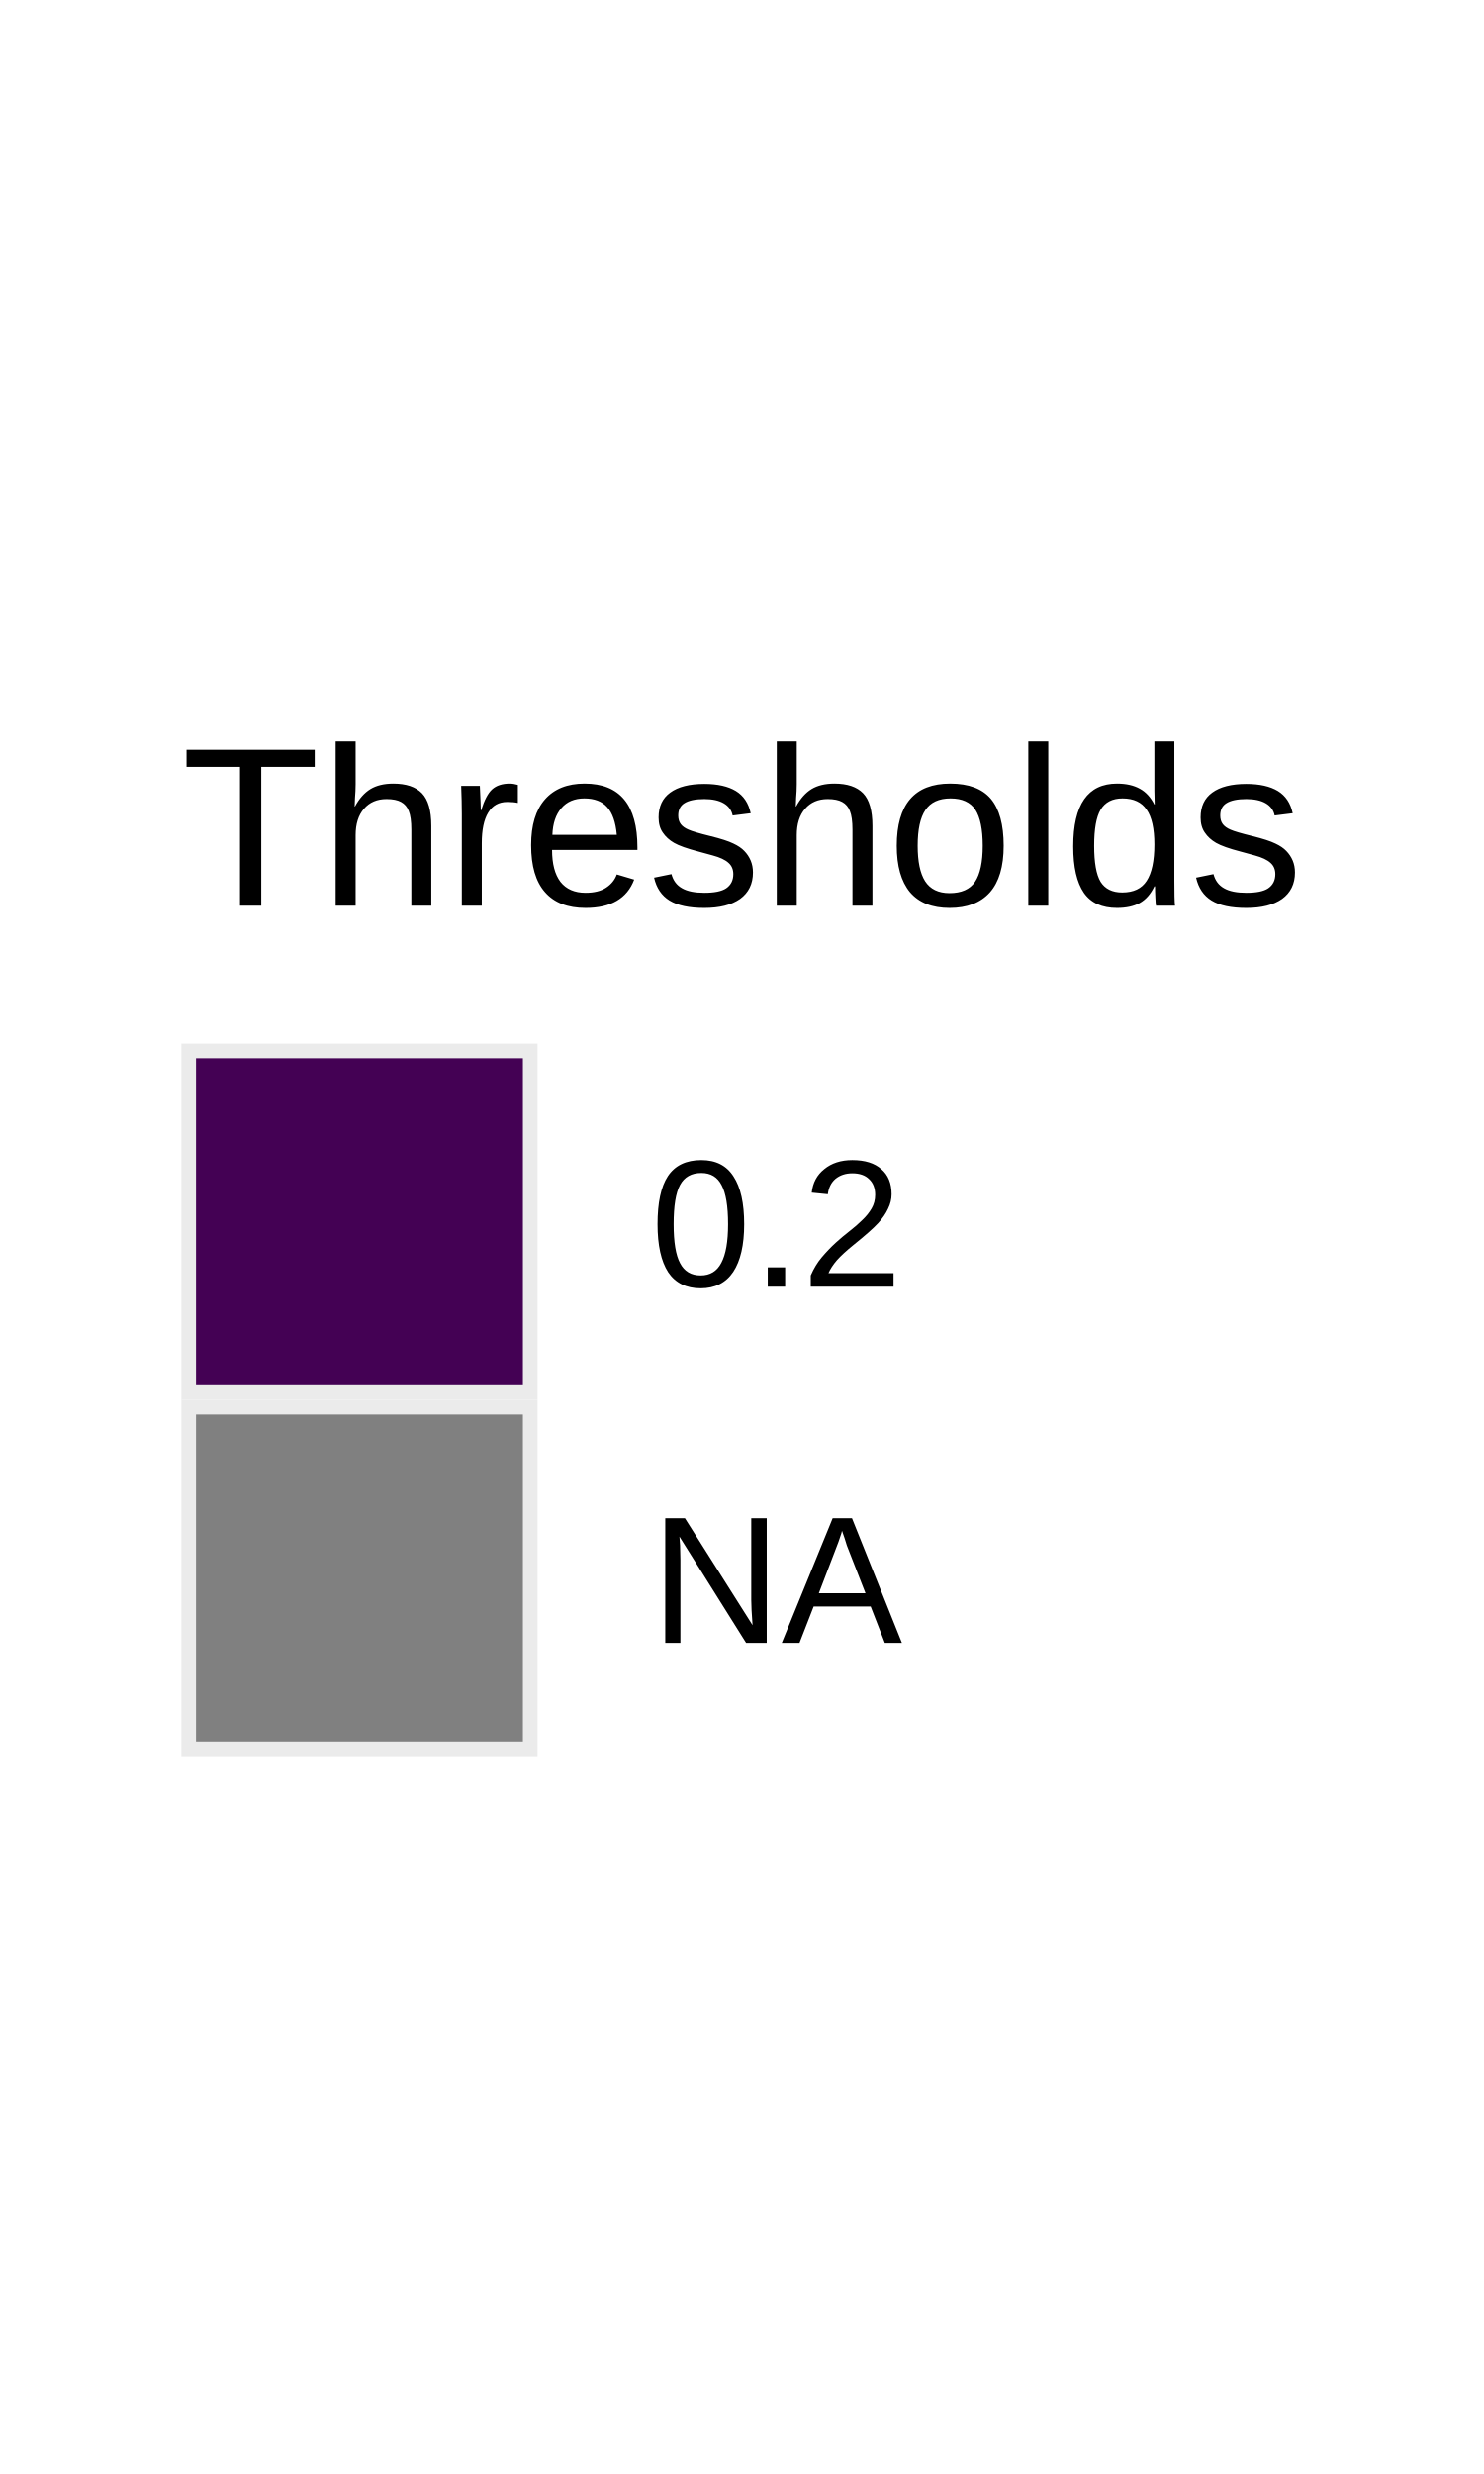
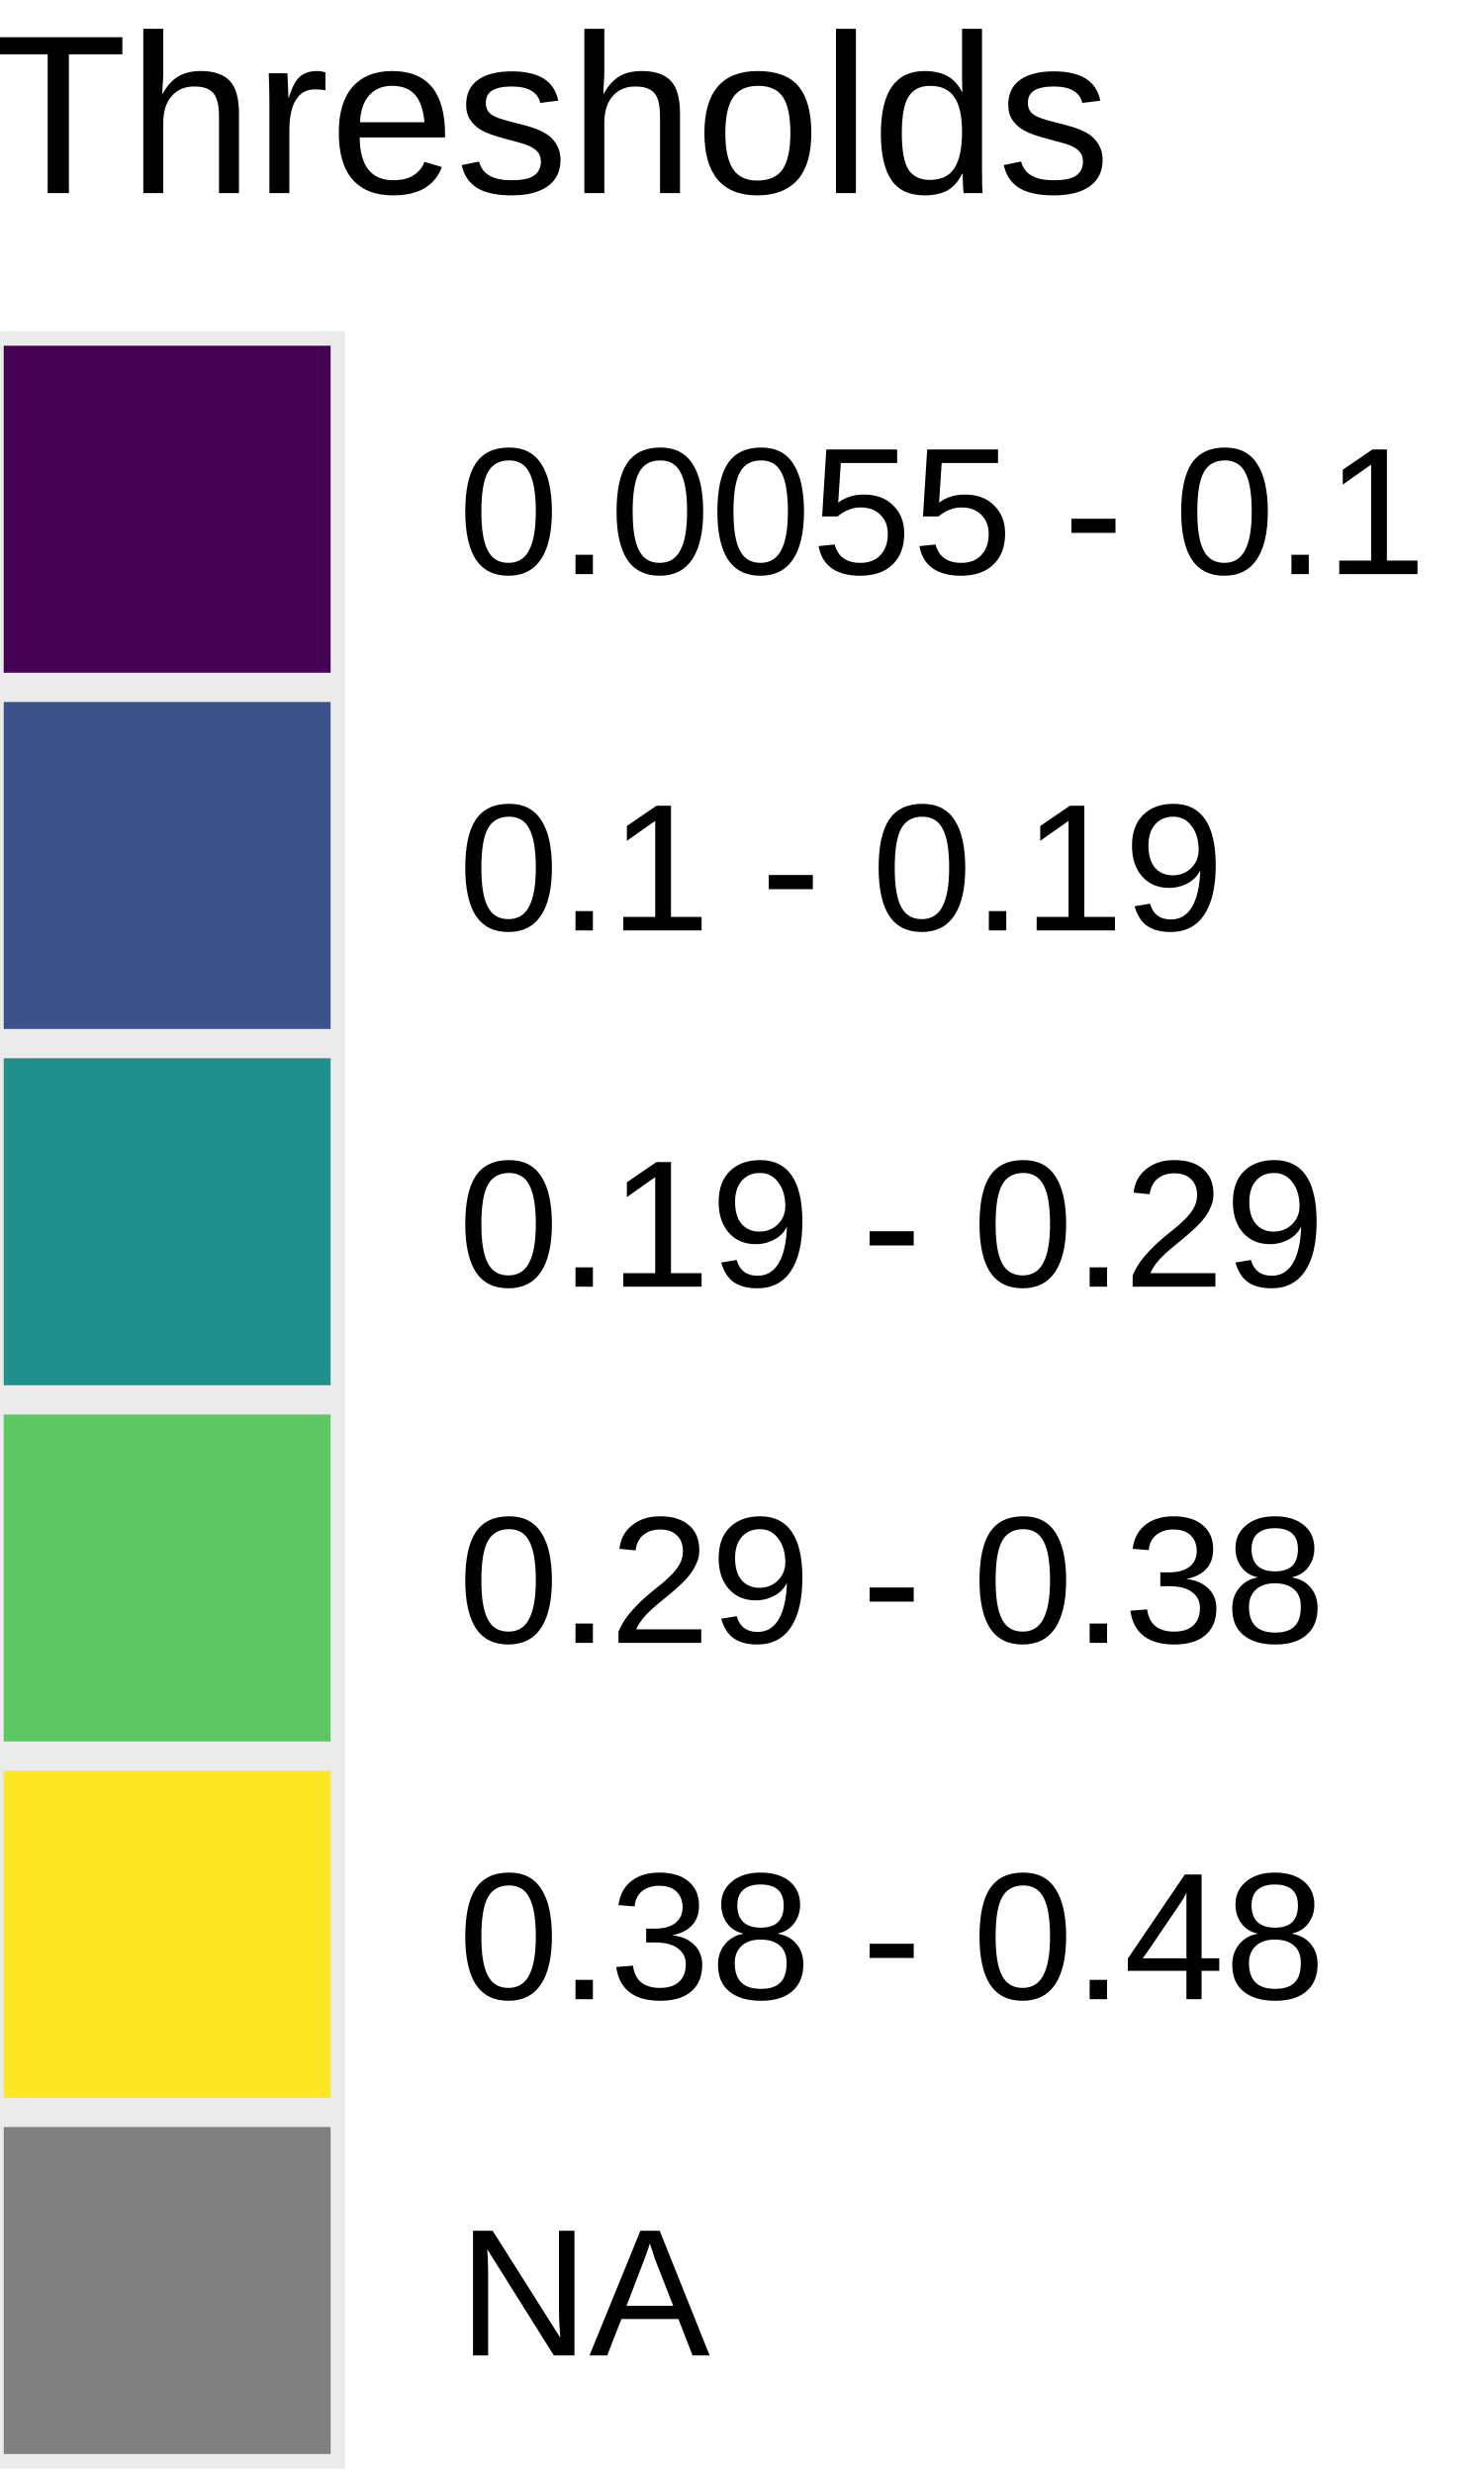
<svg xmlns="http://www.w3.org/2000/svg" class="svglite" width="72.00pt" height="120.00pt" viewBox="0 0 72.00 120.00">
  <defs>
    <style type="text/css">
    .svglite line, .svglite polyline, .svglite polygon, .svglite path, .svglite rect, .svglite circle {
      fill: none;
      stroke: #000000;
      stroke-linecap: round;
      stroke-linejoin: round;
      stroke-miterlimit: 10.00;
    }
    .svglite text {
      white-space: pre;
    }
  </style>
  </defs>
  <rect width="100%" height="100%" style="stroke: none; fill: #FFFFFF;" />
  <defs>
    <clipPath id="cpMC4wMHw3Mi4wMHwwLjAwfDEyMC4wMA==">
      <rect x="0.00" y="0.00" width="72.00" height="120.00" />
    </clipPath>
  </defs>
  <g clip-path="url(#cpMC4wMHw3Mi4wMHwwLjAwfDEyMC4wMA==)">
-     <rect x="3.32" y="29.34" width="65.36" height="61.32" style="stroke-width: 1.07; stroke: none; fill: #FFFFFF;" />
-     <text x="8.80" y="43.93" style="font-size: 11.00px; font-family: &quot;Arial&quot;;" textLength="54.42px" lengthAdjust="spacingAndGlyphs">Thresholds</text>
-     <rect x="8.80" y="50.62" width="17.28" height="17.28" style="stroke-width: 1.07; stroke: none; fill: #EBEBEB;" />
-     <rect x="9.51" y="51.33" width="15.86" height="15.86" style="stroke-width: 1.07; stroke: none; stroke-linecap: butt; stroke-linejoin: miter; fill: #440154;" />
-     <rect x="8.80" y="67.90" width="17.28" height="17.28" style="stroke-width: 1.07; stroke: none; fill: #EBEBEB;" />
-     <rect x="9.51" y="68.61" width="15.86" height="15.86" style="stroke-width: 1.07; stroke: none; stroke-linecap: butt; stroke-linejoin: miter; fill: #808080;" />
-     <text x="31.56" y="62.41" style="font-size: 8.80px; font-family: &quot;Arial&quot;;" textLength="12.23px" lengthAdjust="spacingAndGlyphs">0.2</text>
-     <text x="31.56" y="79.69" style="font-size: 8.80px; font-family: &quot;Arial&quot;;" textLength="12.22px" lengthAdjust="spacingAndGlyphs">NA</text>
+     <rect x="-6.01" y="-5.22" width="84.01" height="130.44" style="stroke-width: 1.07; stroke: none; fill: #FFFFFF;" />
+     <text x="-0.53" y="9.37" style="font-size: 11.00px; font-family: &quot;Arial&quot;;" textLength="54.42px" lengthAdjust="spacingAndGlyphs">Thresholds</text>
+     <rect x="-0.53" y="16.06" width="17.28" height="17.28" style="stroke-width: 1.07; stroke: none; fill: #EBEBEB;" />
+     <rect x="0.18" y="16.77" width="15.86" height="15.86" style="stroke-width: 1.07; stroke: none; stroke-linecap: butt; stroke-linejoin: miter; fill: #440154;" />
+     <rect x="-0.53" y="33.34" width="17.28" height="17.28" style="stroke-width: 1.07; stroke: none; fill: #EBEBEB;" />
+     <rect x="0.18" y="34.05" width="15.86" height="15.86" style="stroke-width: 1.07; stroke: none; stroke-linecap: butt; stroke-linejoin: miter; fill: #3B528B;" />
+     <rect x="-0.53" y="50.62" width="17.28" height="17.28" style="stroke-width: 1.07; stroke: none; fill: #EBEBEB;" />
+     <rect x="0.18" y="51.33" width="15.86" height="15.86" style="stroke-width: 1.07; stroke: none; stroke-linecap: butt; stroke-linejoin: miter; fill: #21908C;" />
+     <rect x="-0.53" y="67.90" width="17.28" height="17.28" style="stroke-width: 1.07; stroke: none; fill: #EBEBEB;" />
+     <rect x="0.18" y="68.61" width="15.86" height="15.86" style="stroke-width: 1.07; stroke: none; stroke-linecap: butt; stroke-linejoin: miter; fill: #5DC863;" />
+     <rect x="-0.53" y="85.18" width="17.28" height="17.28" style="stroke-width: 1.07; stroke: none; fill: #EBEBEB;" />
+     <rect x="0.18" y="85.89" width="15.86" height="15.86" style="stroke-width: 1.07; stroke: none; stroke-linecap: butt; stroke-linejoin: miter; fill: #FDE725;" />
+     <rect x="-0.53" y="102.46" width="17.28" height="17.28" style="stroke-width: 1.07; stroke: none; fill: #EBEBEB;" />
+     <rect x="0.18" y="103.17" width="15.86" height="15.86" style="stroke-width: 1.07; stroke: none; stroke-linecap: butt; stroke-linejoin: miter; fill: #808080;" />
+     <text x="22.23" y="27.85" style="font-size: 8.80px; font-family: &quot;Arial&quot;;" textLength="46.97px" lengthAdjust="spacingAndGlyphs">0.0055 - 0.1</text>
+     <text x="22.23" y="45.13" style="font-size: 8.80px; font-family: &quot;Arial&quot;;" textLength="37.17px" lengthAdjust="spacingAndGlyphs">0.1 - 0.19</text>
+     <text x="22.23" y="62.41" style="font-size: 8.80px; font-family: &quot;Arial&quot;;" textLength="42.07px" lengthAdjust="spacingAndGlyphs">0.19 - 0.29</text>
+     <text x="22.23" y="79.69" style="font-size: 8.80px; font-family: &quot;Arial&quot;;" textLength="42.07px" lengthAdjust="spacingAndGlyphs">0.29 - 0.38</text>
+     <text x="22.23" y="96.97" style="font-size: 8.80px; font-family: &quot;Arial&quot;;" textLength="42.07px" lengthAdjust="spacingAndGlyphs">0.38 - 0.48</text>
+     <text x="22.23" y="114.25" style="font-size: 8.80px; font-family: &quot;Arial&quot;;" textLength="12.22px" lengthAdjust="spacingAndGlyphs">NA</text>
  </g>
</svg>
